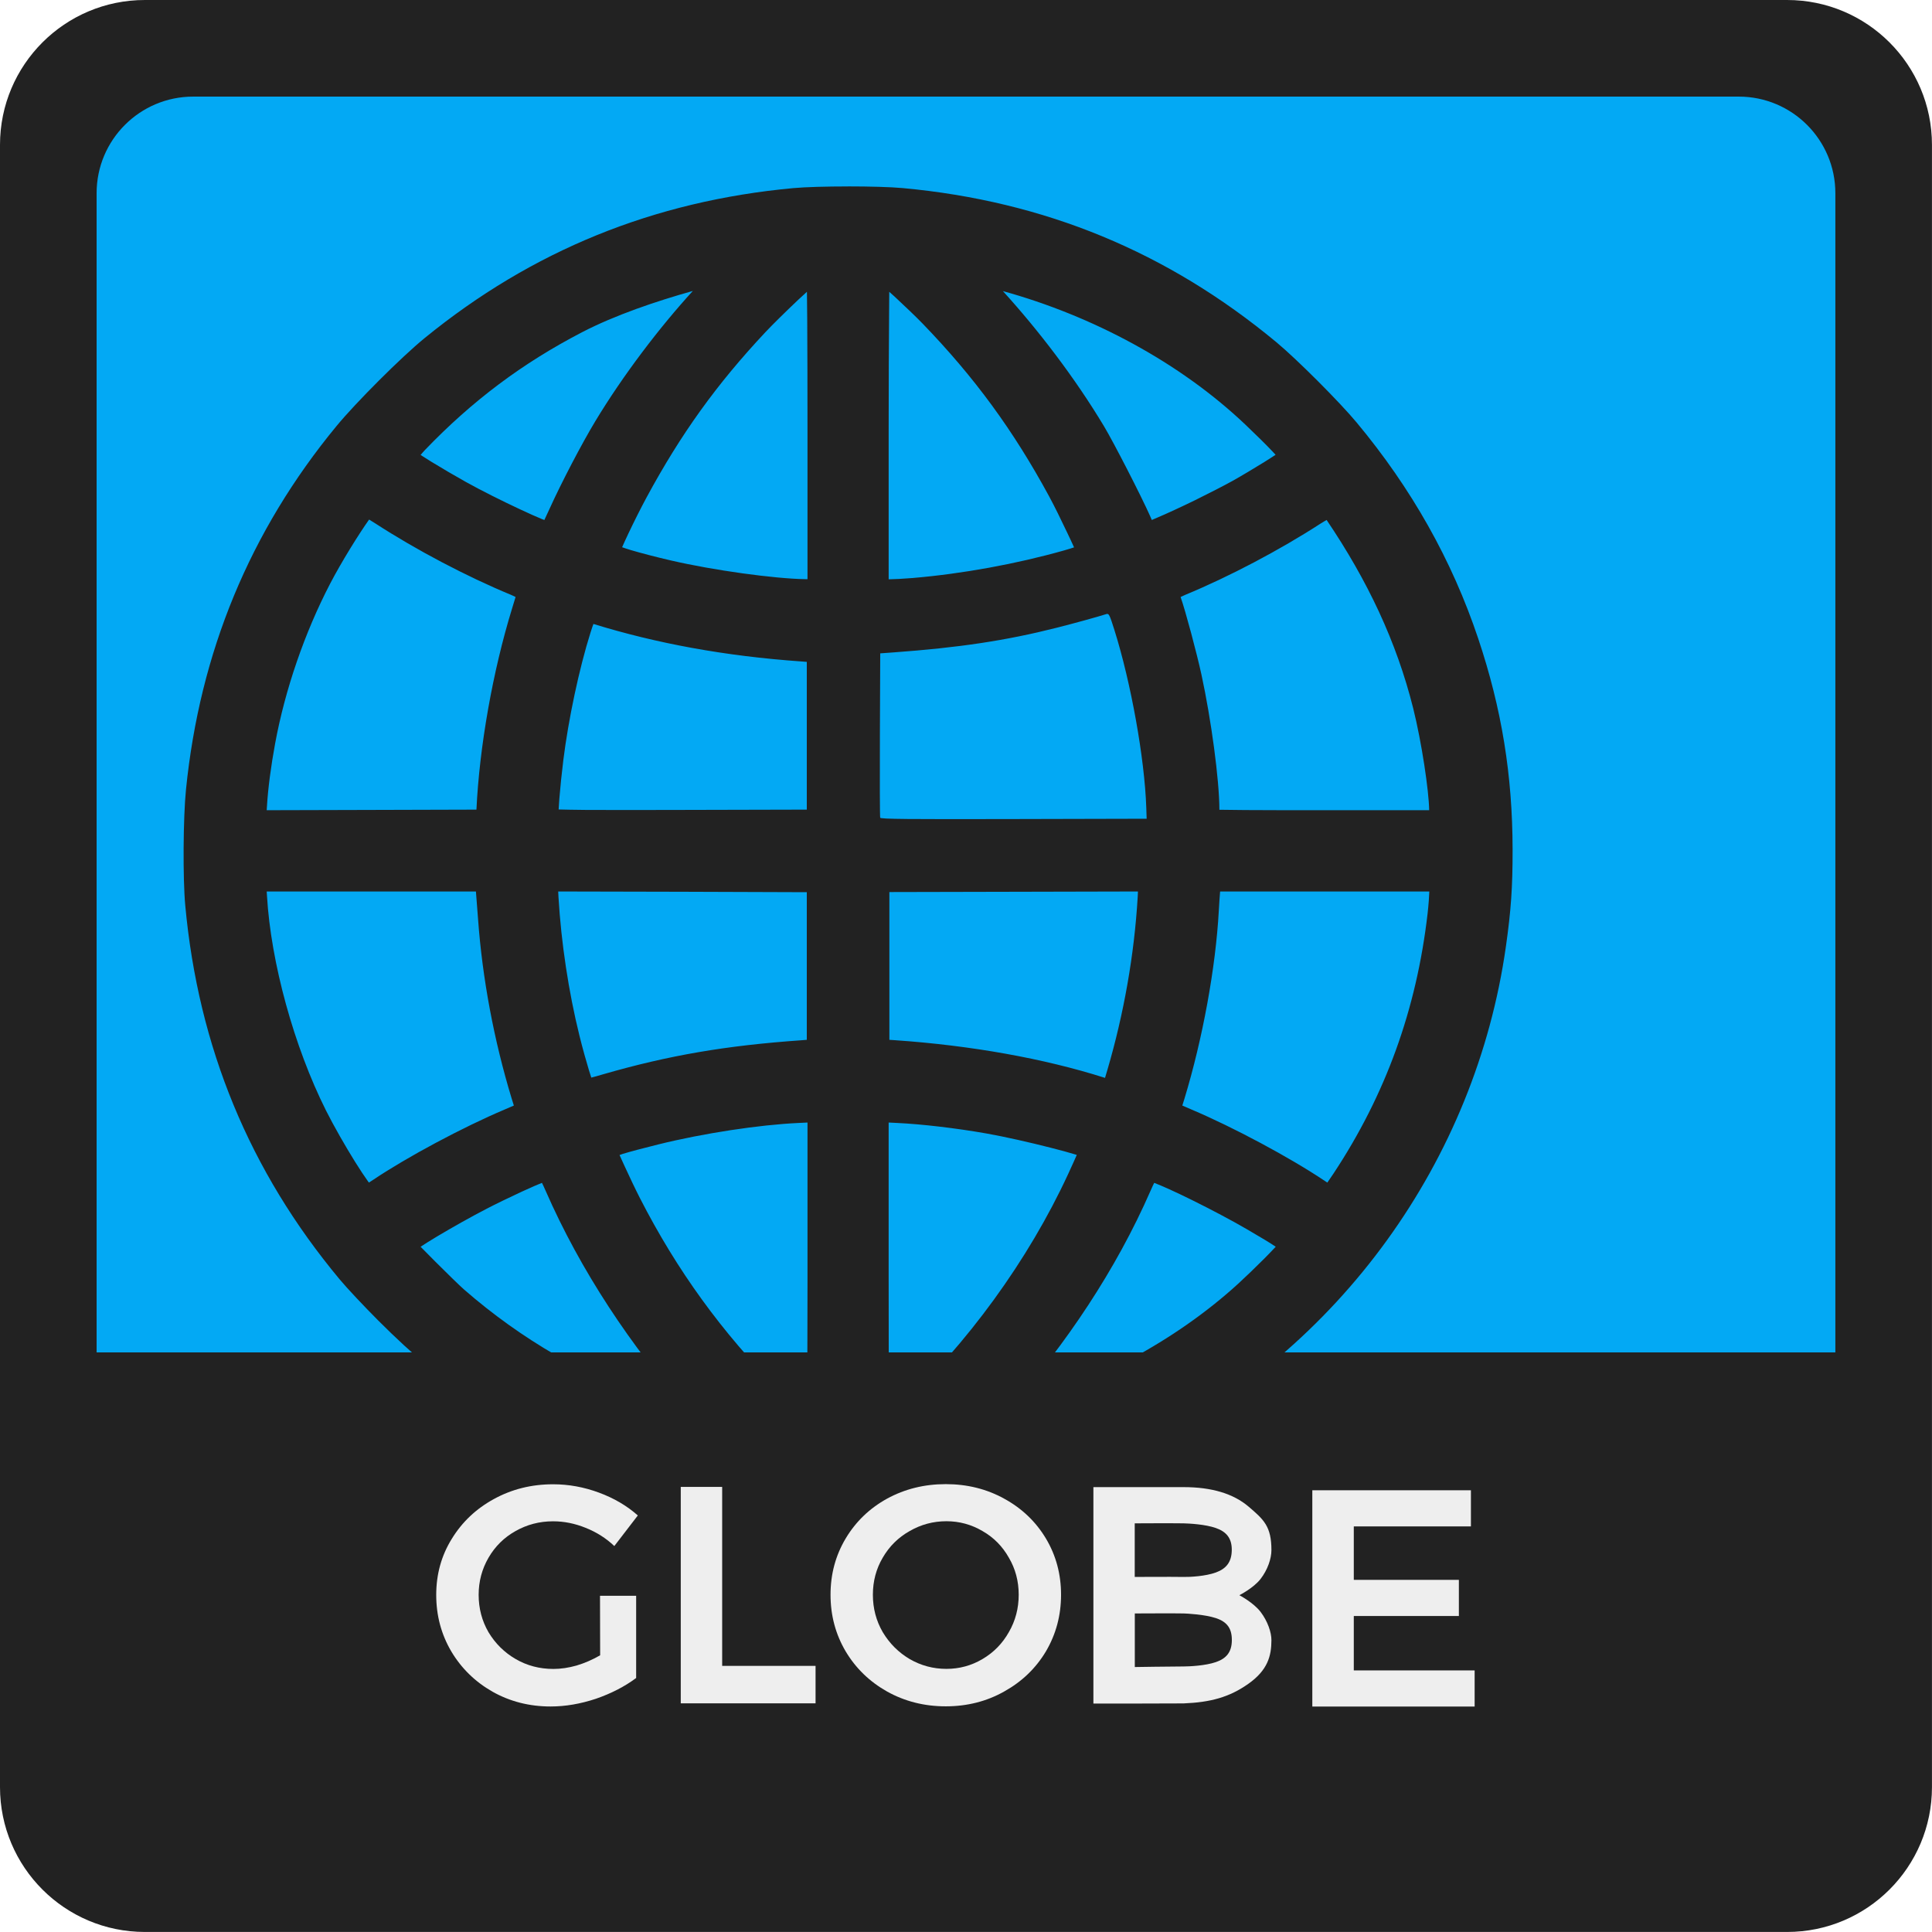
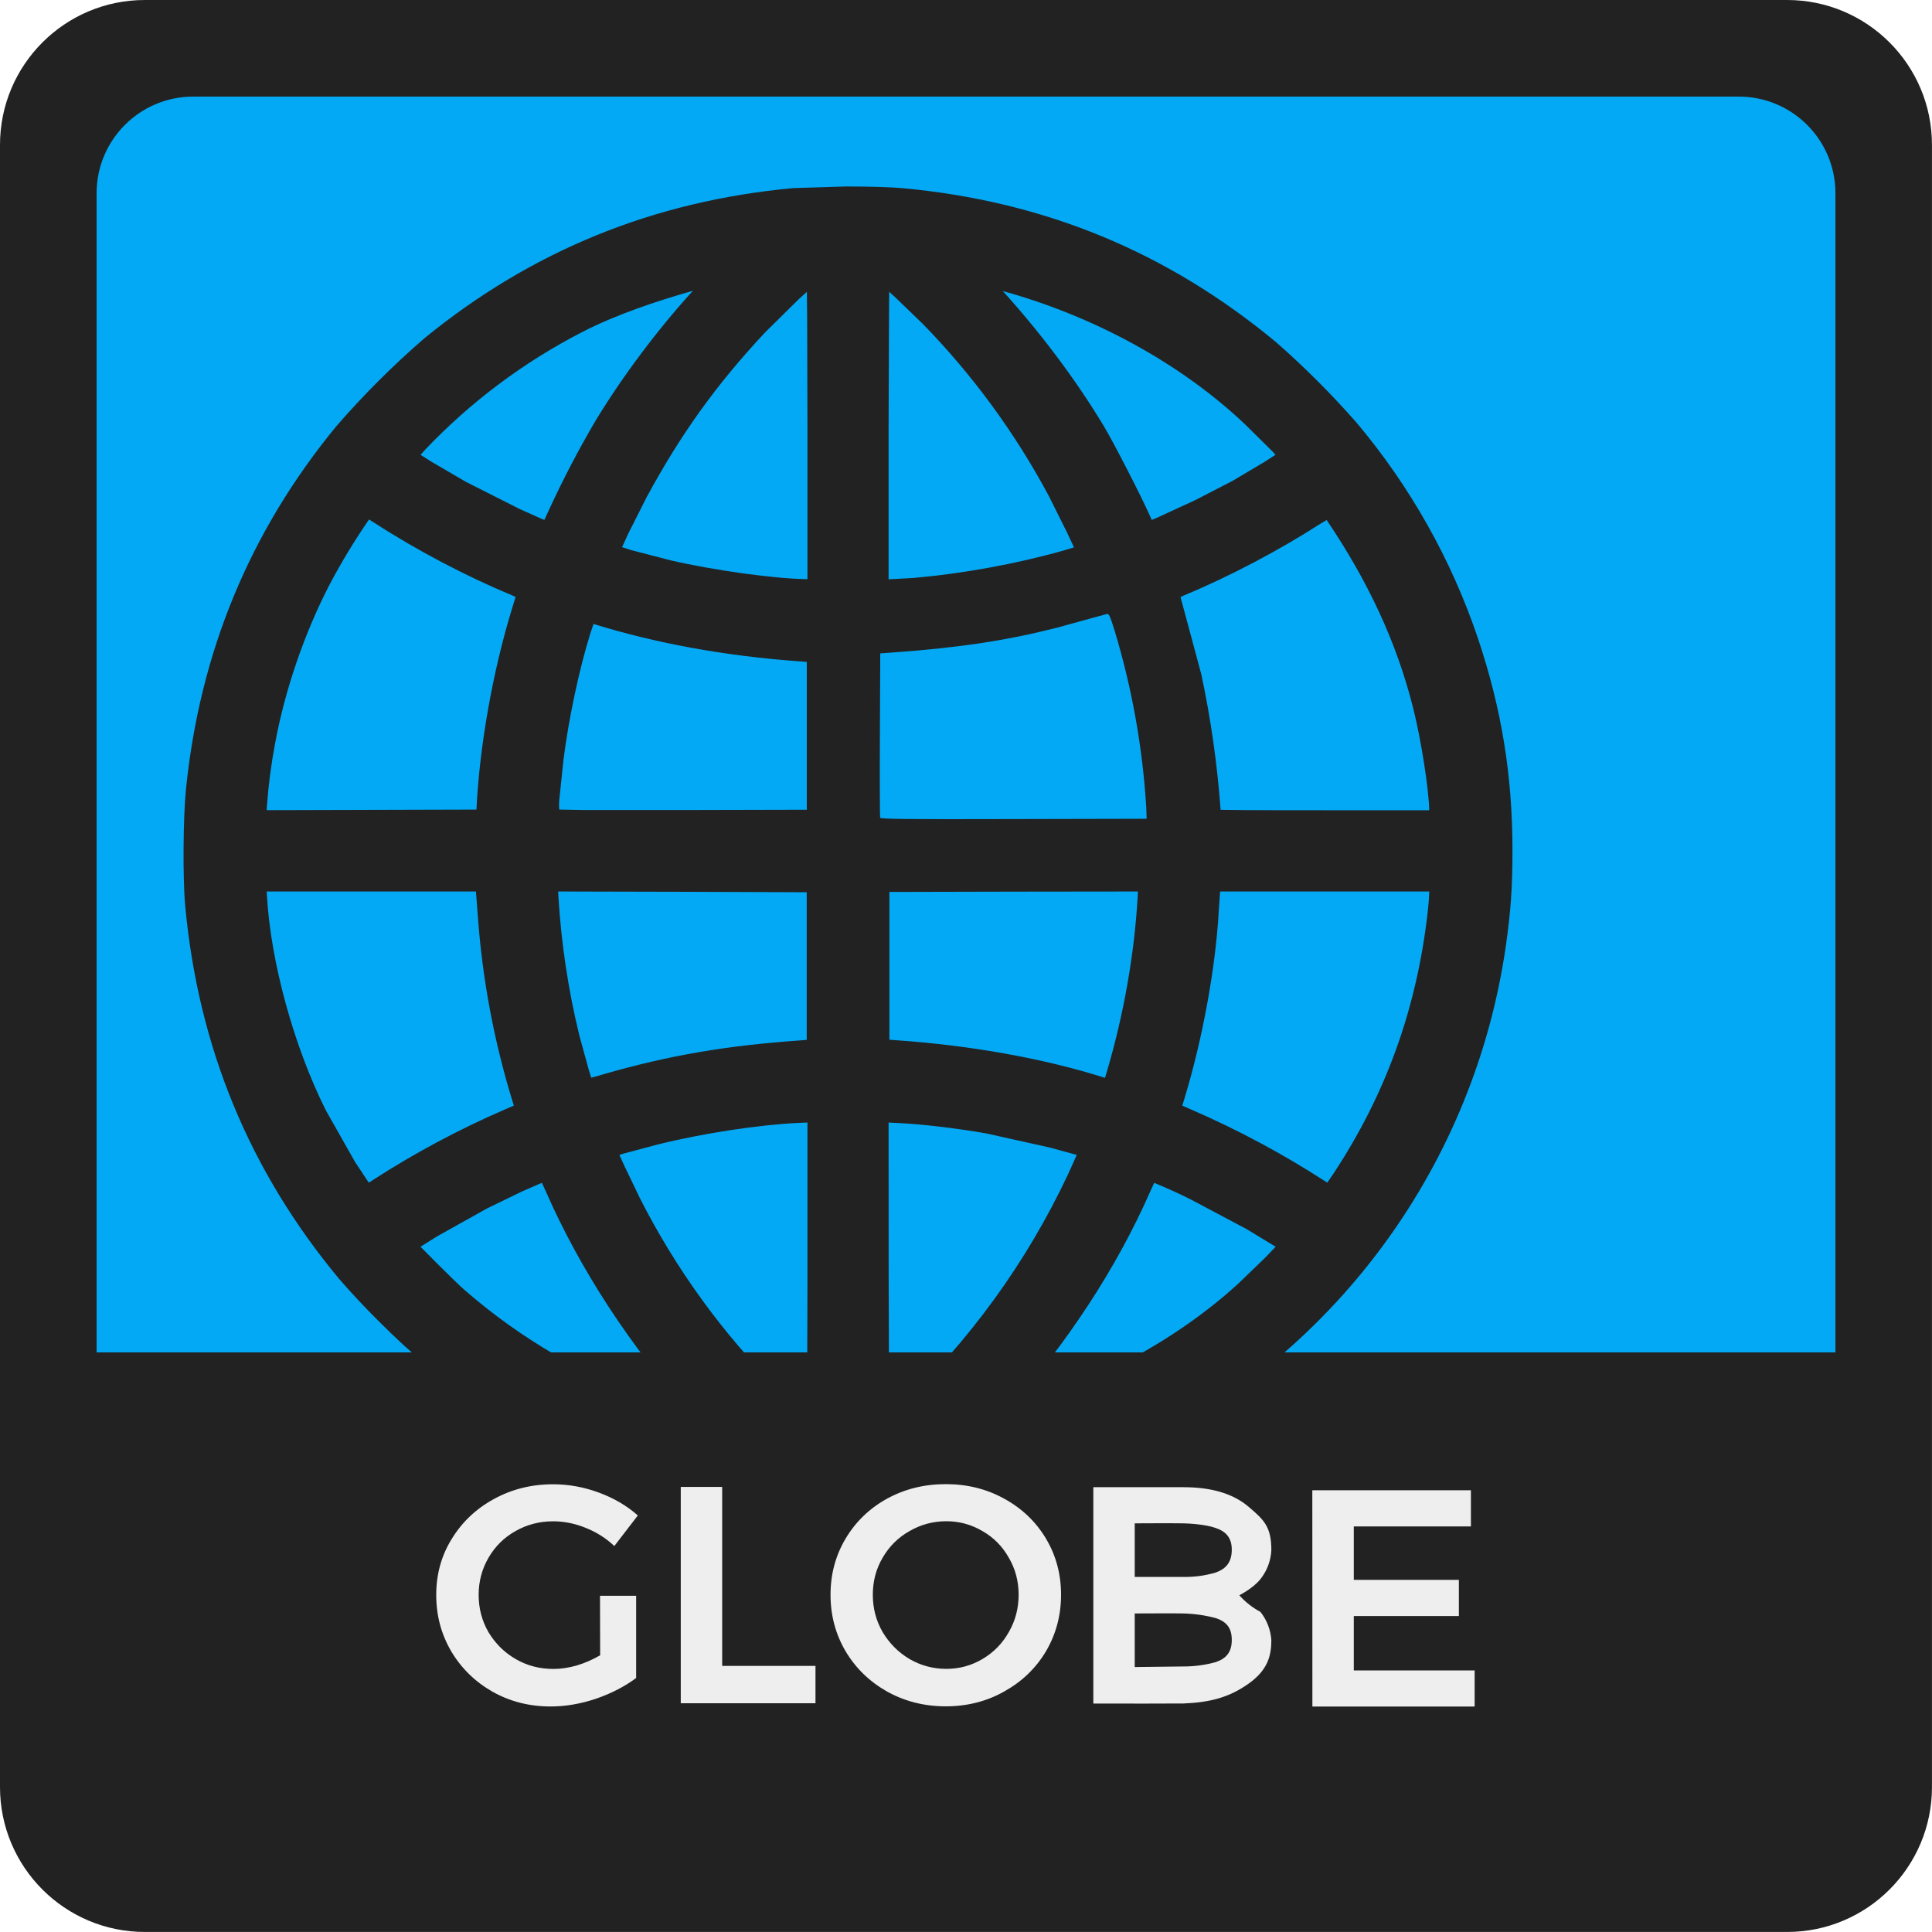
- <svg xmlns="http://www.w3.org/2000/svg" width="200" height="200" viewBox="0 0 52.917 52.917" version="1.1" id="svg8">
-   <defs id="defs2">
-     </defs>
-   <g id="layer1" transform="translate(249.8045,-91.40947)">
-     <g style="stroke-width:0.5" id="g5264-1" transform="matrix(2,0,0,2,-249.8045,91.40947)">
-       <rect ry="1.984" rx="1.984" style="opacity:1;fill:#222222;fill-opacity:1;fill-rule:nonzero;stroke:none;stroke-width:0.25;stroke-linecap:butt;stroke-linejoin:round;stroke-miterlimit:4;stroke-dasharray:none;stroke-dashoffset:0;stroke-opacity:0.909;paint-order:normal" id="rect5252-2" width="26.458" height="26.458" x="0" y="-1.110223e-16" />
-       <rect ry="1.323" rx="1.323" y="1.323" x="1.323" height="23.812" width="23.812" id="rect5254-7" style="opacity:1;fill:#03a9f4;fill-opacity:1;fill-rule:nonzero;stroke:none;stroke-width:0.25;stroke-linecap:butt;stroke-linejoin:round;stroke-miterlimit:4;stroke-dasharray:none;stroke-dashoffset:0;stroke-opacity:0.909;paint-order:normal" />
-       <path style="fill:#222222;fill-opacity:1;stroke-width:3.78" d="m 317.793,291.84 c -2.201,0 -4.403,0.058 -5.662,0.174 -14.445,1.334 -27.065,6.463 -38.18,15.531 -2.392,1.951 -7.102,6.656 -9.123,9.109 -8.96,10.874 -14.143,23.407 -15.576,37.633 -0.291,2.884 -0.333,9.188 -0.074,11.988 1.354,14.669 6.652,27.501 15.975,38.695 0.771,0.926 2.538,2.805 4.016,4.283 3.695,3.695 6.551,6.048 10.777,8.857 9.552,6.349 21.029,10.292 32.406,11.117 1.121,0.081 2.344,0.164 2.717,0.191 1.594,0.116 6.771,-0.054 9.066,-0.266 8.598,-0.791 16.612,-3.072 24.375,-6.939 20.171,-10.049 34.236,-29.501 37.381,-51.688 0.529,-3.73 0.699,-6.124 0.693,-10.039 -0.011,-7.713 -1.125,-14.569 -3.557,-21.836 -2.716,-8.117 -6.908,-15.554 -12.594,-22.381 -1.78,-2.138 -6.198,-6.557 -8.297,-8.299 -11.276,-9.357 -23.998,-14.603 -38.682,-15.959 -1.259,-0.116 -3.461,-0.174 -5.662,-0.174 z m -16.07,10.818 c -3.44,3.762 -7.205,8.701 -10.084,13.465 -1.396,2.31 -3.497,6.328 -4.738,9.064 -0.205,0.453 -0.39,0.855 -0.547,1.182 -0.08,-0.031 -0.115,-0.037 -0.207,-0.074 -0.582,-0.235 -1.409,-0.609 -2.318,-1.033 -1.818,-0.848 -4.015,-1.945 -5.609,-2.834 -1.136,-0.634 -2.486,-1.425 -3.559,-2.082 -0.449,-0.275 -0.808,-0.506 -1.121,-0.709 0.148,-0.169 0.269,-0.321 0.457,-0.518 4.905,-5.105 10.095,-8.991 16.27,-12.193 3.384,-1.755 7.661,-3.205 11.457,-4.268 z m 32.096,0.016 c 9.235,2.551 18.33,7.382 25.129,13.848 1.145,1.089 2.106,2.041 2.76,2.73 0.151,0.159 0.225,0.241 0.34,0.369 -0.326,0.211 -0.697,0.458 -1.15,0.738 -1.071,0.662 -2.364,1.437 -3.279,1.949 -0.783,0.439 -2.567,1.355 -3.896,2.008 -1.328,0.652 -3.109,1.47 -3.869,1.787 l -0.619,0.266 -0.178,-0.414 c -0.948,-2.125 -3.769,-7.621 -4.768,-9.285 -3.006,-5.009 -6.795,-9.956 -10.469,-13.996 z m -20.285,0.072 c 0.009,0.775 0.022,1.602 0.029,2.777 0.018,2.964 0.029,7.058 0.029,11.559 v 15.414 h -0.236 c -3.217,-0.051 -9.49,-0.916 -13.893,-1.934 -1.58,-0.365 -3.075,-0.758 -4.162,-1.078 -0.386,-0.114 -0.639,-0.206 -0.9,-0.295 0.171,-0.393 0.398,-0.884 0.664,-1.447 0.57,-1.206 1.296,-2.648 1.859,-3.691 3.557,-6.583 7.245,-11.718 12.299,-17.111 0.746,-0.797 2.18,-2.202 3.426,-3.381 0.338,-0.32 0.589,-0.54 0.885,-0.812 z m 8.52,0 c 0.191,0.174 0.337,0.295 0.545,0.488 1.033,0.961 2.229,2.1 2.91,2.805 5.368,5.553 9.394,11.053 13.109,17.908 0.53,0.977 1.253,2.454 1.846,3.707 0.283,0.599 0.54,1.132 0.723,1.549 -0.299,0.101 -0.616,0.2 -1.062,0.326 -4.922,1.391 -10.484,2.41 -15.68,2.85 -0.862,0.073 -2.011,0.131 -2.451,0.133 v -15.443 c 0,-5.065 0.023,-9.158 0.045,-11.975 0.008,-1.027 0.005,-1.675 0.016,-2.348 z m -53.844,23.578 c 0.21,0.13 0.407,0.247 0.664,0.414 4.225,2.741 9.472,5.5 14.025,7.381 0.261,0.108 0.325,0.153 0.473,0.223 -0.104,0.344 -0.187,0.619 -0.369,1.211 -1.987,6.467 -3.371,14.256 -3.682,20.801 l -10.904,0.031 -10.809,0.029 0.031,-0.459 c 0.103,-1.751 0.403,-4.065 0.84,-6.436 1.035,-5.615 3.063,-11.486 5.686,-16.537 1.17,-2.254 3.008,-5.203 4.045,-6.658 z m 99.123,0.045 c 4.23,6.258 7.236,12.594 8.963,19.502 0.874,3.496 1.628,8.558 1.652,10.543 h -10.748 c -3.223,0 -6.158,0.001 -8.297,-0.016 -1.069,-0.008 -1.939,-0.019 -2.539,-0.029 -0.057,-10e-4 -0.08,0.001 -0.133,0 -2e-5,-0.006 0,-0.01 0,-0.016 -0.002,-3.06 -0.849,-9.346 -1.861,-13.996 -0.479,-2.202 -1.642,-6.56 -2.154,-8.016 0.158,-0.072 0.294,-0.143 0.486,-0.223 4.516,-1.865 9.808,-4.654 14.012,-7.381 0.238,-0.155 0.421,-0.254 0.619,-0.369 z m -22.797,9.74 c 0.256,-0.081 0.327,0.059 0.828,1.65 1.718,5.458 3.126,13.301 3.299,18.381 l 0.039,1.156 -13.76,0.033 c -10.936,0.027 -13.773,7.7e-4 -13.824,-0.135 -0.036,-0.094 -0.051,-3.961 -0.031,-8.594 l 0.035,-8.424 1.359,-0.098 c 6.801,-0.493 11.671,-1.228 16.883,-2.547 1.832,-0.464 4.2,-1.115 5.172,-1.424 z m -53.104,1.023 c 6.499,2.004 13.598,3.328 21.541,3.883 l 0.547,0.043 v 7.678 7.617 l -12.801,0.031 c -4.287,0.011 -7.74,0.016 -10.113,0 -1.187,-0.008 -2.098,-0.031 -2.717,-0.045 -0.026,-6e-4 -0.033,6.2e-4 -0.059,0 0.016,-0.322 0.038,-0.663 0.074,-1.123 0.091,-1.15 0.245,-2.632 0.412,-3.986 0.519,-4.205 1.648,-9.509 2.807,-13.184 0.174,-0.552 0.232,-0.706 0.309,-0.914 z m -33.824,27.695 h 10.764 10.896 c 0.039,0.457 0.14,1.753 0.221,2.865 0.446,6.149 1.648,12.548 3.484,18.588 l 0.221,0.707 c -0.286,0.121 -0.604,0.264 -0.959,0.414 -4.286,1.812 -10.064,4.9 -13.568,7.25 -0.172,0.116 -0.319,0.21 -0.473,0.309 -0.04,-0.054 -0.059,-0.071 -0.104,-0.133 -0.345,-0.479 -0.817,-1.188 -1.328,-2.008 -1.022,-1.64 -2.209,-3.715 -3.012,-5.314 -3.31,-6.597 -5.714,-15.345 -6.111,-22.219 z m 30.178,0 12.83,0.029 12.904,0.045 v 7.604 7.678 l -0.547,0.045 c -7.816,0.546 -13.75,1.562 -20.551,3.527 l -0.664,0.193 c -0.185,0.052 -0.392,0.104 -0.547,0.146 -0.074,-0.221 -0.142,-0.424 -0.236,-0.738 -0.284,-0.942 -0.652,-2.237 -0.99,-3.602 -1.122,-4.525 -1.893,-9.634 -2.17,-14.336 z m 60.016,0 -0.029,0.592 c -0.349,5.929 -1.43,12.074 -3.131,17.863 -0.115,0.391 -0.183,0.638 -0.25,0.842 -0.046,-0.014 -0.037,-0.013 -0.09,-0.029 -6.221,-1.976 -13.792,-3.332 -21.613,-3.869 l -0.621,-0.043 v -7.678 -7.619 l 12.904,-0.029 z m 8.504,0 h 10.881 10.777 c -0.011,0.384 -0.076,1.391 -0.178,2.273 -1.147,9.928 -4.34,18.756 -9.744,26.93 -0.242,0.366 -0.447,0.659 -0.635,0.93 -0.089,-0.058 -0.154,-0.098 -0.25,-0.162 -3.606,-2.421 -9.503,-5.578 -13.805,-7.396 -0.355,-0.15 -0.673,-0.293 -0.959,-0.414 l 0.221,-0.707 c 1.882,-6.191 3.236,-13.569 3.559,-19.488 0.039,-0.724 0.096,-1.571 0.133,-1.965 z m -42.713,23.918 v 15.738 0.826 c -10e-4,4.22 -0.018,8.166 -0.029,10.984 -0.005,1.228 -0.007,2.108 -0.014,2.908 -0.012,-0.011 -0.019,-0.018 -0.031,-0.029 -0.852,-0.787 -1.938,-1.818 -2.938,-2.82 -5.818,-5.836 -10.52,-12.328 -14.32,-19.754 -0.491,-0.959 -1.102,-2.248 -1.594,-3.32 -0.209,-0.456 -0.39,-0.837 -0.533,-1.168 0.12,-0.039 0.174,-0.071 0.326,-0.117 0.799,-0.242 2.025,-0.569 3.66,-0.975 4.687,-1.163 10.495,-2.044 14.559,-2.229 z m 8.4,0 0.887,0.045 c 2.493,0.116 6.092,0.532 9.258,1.092 1.945,0.344 4.525,0.935 6.598,1.463 1.036,0.264 1.952,0.509 2.584,0.707 0.067,0.021 0.088,0.025 0.148,0.045 -0.192,0.444 -0.476,1.075 -0.9,1.994 -4.115,8.899 -10.477,17.641 -17.643,24.285 -0.324,0.3 -0.584,0.538 -0.871,0.799 -0.004,-0.179 -0.012,-0.167 -0.016,-0.385 -0.031,-2.163 -0.045,-6.358 -0.045,-14.307 z m -35.891,6.244 c 0.102,0.206 0.172,0.342 0.385,0.828 3.597,8.233 8.853,16.138 14.822,22.854 -1.067,-0.315 -2.263,-0.691 -3.174,-1.004 -7.346,-2.527 -14.159,-6.464 -20.078,-11.619 -0.455,-0.396 -1.796,-1.71 -2.982,-2.893 -0.582,-0.58 -1.13,-1.131 -1.535,-1.551 0.442,-0.291 1.018,-0.655 1.727,-1.078 1.515,-0.904 3.46,-2.001 5.123,-2.863 0.942,-0.488 2.362,-1.176 3.617,-1.758 1.001,-0.464 1.655,-0.737 2.096,-0.916 z m 63.381,0 c 0.768,0.293 2.155,0.911 3.898,1.773 1.98,0.98 4.149,2.126 5.641,2.996 1.492,0.87 2.488,1.463 3.041,1.846 -0.305,0.322 -0.701,0.743 -1.152,1.195 -0.913,0.917 -2.008,1.969 -2.73,2.629 -6.566,5.997 -15.113,10.459 -23.697,12.918 5.906,-6.712 11.04,-14.352 14.617,-22.529 0.213,-0.486 0.281,-0.622 0.383,-0.828 z" transform="matrix(0.1322917,0,0,0.1322917,-30.42708,-36.05482)" id="path4806-0" />
-       <path id="path5258-9" d="m 0.728,18.521 v 4.167 c 0,1.539 1.239,2.778 2.778,2.778 H 22.953 c 1.539,0 2.778,-1.239 2.778,-2.778 v -4.167 z" style="opacity:1;fill:#222222;fill-opacity:1;fill-rule:nonzero;stroke:none;stroke-width:0.25;stroke-linecap:butt;stroke-linejoin:round;stroke-miterlimit:4;stroke-dasharray:none;stroke-dashoffset:0;stroke-opacity:0.909;paint-order:normal" />
-       <g aria-label="GLOBE" style="font-style:normal;font-variant:normal;font-weight:500;font-stretch:normal;font-size:4.233px;line-height:2.117px;font-family:Montserrat;-inkscape-font-specification:'Montserrat Medium';text-align:center;text-anchor:middle;opacity:1;fill:#eeeeee;fill-opacity:1;fill-rule:nonzero;stroke:none;stroke-width:2.117;stroke-linecap:butt;stroke-linejoin:round;stroke-miterlimit:4;stroke-dasharray:none;stroke-dashoffset:0;stroke-opacity:1;paint-order:stroke fill markers" id="text4627-36">
-         <path id="path17789" style="font-style:normal;font-variant:normal;font-weight:500;font-stretch:normal;font-size:4.233px;line-height:2.117px;font-family:Montserrat;-inkscape-font-specification:'Montserrat Medium';text-align:center;letter-spacing:-0.265px;text-anchor:middle;fill:#eeeeee;fill-opacity:1;fill-rule:nonzero;stroke:none;stroke-width:0.25;stroke-linecap:butt;stroke-linejoin:round;stroke-miterlimit:4;stroke-dasharray:none;stroke-dashoffset:0;stroke-opacity:1;paint-order:stroke fill markers" d="m 8.217,21.854 h 0.495 v 1.126 q -0.233,0.174 -0.55,0.284 -0.318,0.106 -0.622,0.106 -0.436,0 -0.796,-0.203 -0.356,-0.203 -0.563,-0.55 -0.207,-0.351 -0.207,-0.775 0,-0.423 0.212,-0.766 0.212,-0.347 0.576,-0.546 0.368,-0.203 0.813,-0.203 0.318,0 0.627,0.114 0.309,0.114 0.533,0.313 l -0.322,0.419 q -0.169,-0.161 -0.394,-0.25 -0.22,-0.089 -0.445,-0.089 -0.279,0 -0.516,0.135 -0.233,0.131 -0.368,0.364 -0.135,0.233 -0.135,0.508 0,0.279 0.135,0.512 0.14,0.233 0.373,0.368 0.233,0.135 0.516,0.135 0.152,0 0.318,-0.047 0.169,-0.051 0.322,-0.14 z" />
-         <path d="m 9.323,20.363 h 0.567 v 2.451 H 11.169 V 23.327 H 9.323 Z" style="font-style:normal;font-variant:normal;font-weight:500;font-stretch:normal;font-size:4.233px;line-height:2.117px;font-family:Montserrat;-inkscape-font-specification:'Montserrat Medium';text-align:center;text-anchor:middle;fill:#eeeeee;fill-opacity:1;fill-rule:nonzero;stroke:none;stroke-width:2.117;stroke-linecap:butt;stroke-linejoin:round;stroke-miterlimit:4;stroke-dasharray:none;stroke-dashoffset:0;stroke-opacity:1;paint-order:stroke fill markers" id="path4646" />
-         <path d="m 12.952,20.325 q 0.44,0 0.8,0.199 0.364,0.199 0.572,0.546 0.207,0.347 0.207,0.77 0,0.423 -0.207,0.775 -0.207,0.347 -0.572,0.55 -0.36,0.203 -0.8,0.203 -0.44,0 -0.804,-0.203 -0.36,-0.203 -0.567,-0.55 -0.207,-0.351 -0.207,-0.775 0,-0.423 0.207,-0.77 0.207,-0.347 0.567,-0.546 0.364,-0.199 0.804,-0.199 z m 0.009,0.508 q -0.271,0 -0.504,0.135 -0.233,0.131 -0.368,0.364 -0.135,0.229 -0.135,0.508 0,0.279 0.135,0.512 0.14,0.233 0.368,0.368 0.233,0.135 0.504,0.135 0.267,0 0.495,-0.135 0.229,-0.135 0.36,-0.368 0.135,-0.233 0.135,-0.512 0,-0.279 -0.135,-0.508 -0.131,-0.233 -0.36,-0.364 -0.229,-0.135 -0.495,-0.135 z" style="font-style:normal;font-variant:normal;font-weight:500;font-stretch:normal;font-size:4.233px;line-height:2.117px;font-family:Montserrat;-inkscape-font-specification:'Montserrat Medium';text-align:center;text-anchor:middle;fill:#eeeeee;fill-opacity:1;fill-rule:nonzero;stroke:none;stroke-width:2.117;stroke-linecap:butt;stroke-linejoin:round;stroke-miterlimit:4;stroke-dasharray:none;stroke-dashoffset:0;stroke-opacity:1;paint-order:stroke fill markers" id="path4628" />
-         <path d="m 15.531,22.83 c 0,0 0.516,-0.008 0.678,-0.008 0.081,-2.8e-4 0.298,-0.01 0.443,-0.06 0.145,-0.05 0.217,-0.139 0.218,-0.299 0.001,-0.16 -0.063,-0.251 -0.218,-0.303 -0.155,-0.051 -0.399,-0.063 -0.442,-0.064 -0.087,-0.003 -0.669,0 -0.669,0 v 0.734 0.5 l -0.567,5e-5 V 20.366 h 1.236 c 0.384,0 0.68,0.089 0.889,0.267 0.209,0.178 0.313,0.271 0.313,0.596 0,0.116 -0.052,0.27 -0.149,0.395 -0.097,0.125 -0.29,0.222 -0.29,0.222 0,0 0.192,0.101 0.29,0.228 0.097,0.127 0.15,0.282 0.149,0.389 -5.11e-4,0.214 -0.05,0.408 -0.314,0.595 -0.263,0.187 -0.524,0.255 -0.889,0.27 l -0.668,0.002 z m 0.009,-1.234 c 0,0 0.5,-0.003 0.669,0 0.085,0.002 0.299,-0.009 0.442,-0.061 0.143,-0.052 0.216,-0.144 0.218,-0.306 0.002,-0.161 -0.072,-0.252 -0.218,-0.303 -0.146,-0.051 -0.363,-0.062 -0.442,-0.064 -0.159,-0.003 -0.669,0 -0.669,0 z" style="font-style:normal;font-variant:normal;font-weight:500;font-stretch:normal;font-size:4.233px;line-height:2.117px;font-family:Montserrat;-inkscape-font-specification:'Montserrat Medium';text-align:center;letter-spacing:0px;text-anchor:middle;fill:#eeeeee;fill-opacity:1;fill-rule:nonzero;stroke:none;stroke-width:2.117;stroke-linecap:butt;stroke-linejoin:round;stroke-miterlimit:4;stroke-dasharray:none;stroke-dashoffset:0;stroke-opacity:1;paint-order:stroke fill markers" id="path4656-1" />
-         <path d="m 17.972,20.409 h 2.172 v 0.495 h -1.604 v 0.732 h 1.439 v 0.495 h -1.439 v 0.745 h 1.655 v 0.495 h -2.223 z" style="font-style:normal;font-variant:normal;font-weight:500;font-stretch:normal;font-size:4.233px;line-height:2.117px;font-family:Montserrat;-inkscape-font-specification:'Montserrat Medium';text-align:center;letter-spacing:0px;text-anchor:middle;fill:#eeeeee;fill-opacity:1;fill-rule:nonzero;stroke:none;stroke-width:2.117;stroke-linecap:butt;stroke-linejoin:round;stroke-miterlimit:4;stroke-dasharray:none;stroke-dashoffset:0;stroke-opacity:1;paint-order:stroke fill markers" id="path4661-1" />
-       </g>
+ <svg width="200" height="200" viewBox="0 0 52.917 52.917">
+   <g transform="matrix(2 0 0 2 0 0)">
+     <rect width="26.458" height="26.458" fill="#222" rx="1.984" />
+     <rect width="23.813" height="23.813" x="1.323" y="1.323" fill="#03a9f4" rx="1.323" />
+     <g fill="#222">
+       <path d="m11.614 2.553-.749.023c-1.911.176-3.58.855-5.051 2.055a11.9 11.9 0 0 0-1.207 1.205c-1.185 1.439-1.871 3.097-2.061 4.979-.038.382-.044 1.215-.01 1.586.179 1.941.88 3.638 2.113 5.119a11 11 0 0 0 .531.567c.489.489.867.8 1.426 1.172 1.264.84 2.782 1.362 4.287 1.471l.359.025c.211.015.896-.007 1.199-.035 1.138-.105 2.198-.406 3.225-.918a9.1 9.1 0 0 0 4.945-6.838c.07-.493.092-.81.092-1.328-.001-1.02-.149-1.927-.471-2.889a9.11 9.11 0 0 0-1.666-2.961 12 12 0 0 0-1.098-1.098c-1.492-1.238-3.175-1.932-5.117-2.111-.167-.015-.458-.023-.749-.023zM9.488 3.984c-.455.498-.953 1.151-1.334 1.781a13.8 13.8 0 0 0-.627 1.199l-.072.156-.027-.01-.307-.137-.742-.375-.471-.275-.148-.094.06-.068a8.04 8.04 0 0 1 2.152-1.613c.448-.232 1.013-.424 1.516-.565zm4.246.002c1.222.337 2.425.977 3.324 1.832l.365.361.045.049-.152.098-.434.258-.515.266-.512.236-.082.035-.024-.055c-.125-.281-.499-1.008-.631-1.228-.398-.663-.899-1.317-1.385-1.852zm-2.684.01.004.367.004 1.529v2.039h-.031c-.426-.007-1.255-.121-1.838-.256l-.551-.143-.119-.039.088-.191.246-.488c.471-.871.959-1.55 1.627-2.264l.453-.447zm1.127 0 .072.065.385.371a10.38 10.38 0 0 1 1.734 2.369l.244.49.096.205-.141.043c-.651.184-1.387.319-2.074.377l-.324.018V5.891l.006-1.584zM5.055 7.115l.088.055c.559.363 1.253.728 1.855.976l.063.029-.049.16c-.263.856-.446 1.886-.487 2.752l-1.443.004-1.43.004.004-.061a7.4 7.4 0 0 1 .111-.851c.137-.743.405-1.52.752-2.188a8.9 8.9 0 0 1 .535-.881zm13.113.006c.56.828.957 1.666 1.186 2.58.116.462.215 1.132.219 1.395H18.15c-.426 0-.815 0-1.098-.002l-.336-.004a13.6 13.6 0 0 0-.264-1.854l-.285-1.06.064-.029c.597-.247 1.297-.616 1.854-.976l.082-.049zM15.152 8.41c.034-.011.043.008.11.218a10.6 10.6 0 0 1 .436 2.432l.005.153-1.82.004c-1.447.004-1.822 0-1.829-.018-.005-.012-.007-.524-.004-1.137l.005-1.114.18-.013c.9-.065 1.544-.162 2.233-.337zm-7.025.135c.86.265 1.799.44 2.85.514l.072.006v2.024l-1.693.004H8.018l-.359-.006a.72.72 0 0 1 .002-.149l.055-.527c.069-.556.218-1.258.371-1.744l.041-.121zm-4.475 3.664h2.866l.029.379a11.4 11.4 0 0 0 .461 2.459l.029.094-.127.055a12.4 12.4 0 0 0-1.795.959l-.063.041-.014-.018-.176-.266-.398-.703c-.438-.873-.756-2.03-.808-2.939zm3.992 0 1.697.004 1.707.006v2.022l-.072.006c-1.034.072-1.819.207-2.719.467l-.088.026-.072.019-.031-.098-.131-.476a10.77 10.77 0 0 1-.287-1.897zm7.94 0-.004.078c-.046.784-.189 1.597-.414 2.363l-.033.111c-.835-.265-1.836-.445-2.871-.516l-.082-.006v-2.024l1.707-.004zm1.125 0h2.865c-.001.051-.01.184-.024.301-.152 1.313-.574 2.481-1.289 3.563l-.084.123-.033-.021a12.6 12.6 0 0 0-1.826-.978l-.127-.055.029-.094c.249-.819.428-1.795.471-2.578l.018-.26zm-5.651 3.164v2.191l-.004 1.453-.002.385-.393-.377a10.29 10.29 0 0 1-1.894-2.613l-.211-.439-.071-.155.043-.016.484-.129c.62-.154 1.388-.27 1.926-.295zm1.111 0 .117.006c.33.015.806.07 1.225.144l.873.194.342.094.02.006-.119.264a10.57 10.57 0 0 1-2.334 3.213l-.115.106-.002-.051-.006-1.893zm-4.748.826.051.11c.476 1.089 1.171 2.135 1.961 3.023l-.42-.133a8.01 8.01 0 0 1-2.656-1.537c-.06-.052-.238-.226-.395-.383l-.203-.205.228-.143.678-.379.479-.233.277-.121zm8.385 0a6.8 6.8 0 0 1 .516.235l.746.396.402.244-.152.158-.361.348c-.869.793-1.999 1.384-3.135 1.709.781-.888 1.46-1.899 1.934-2.98l.051-.11z" />
+       <path d="M.728 18.521v4.167a2.77 2.77 0 0 0 2.778 2.778h19.447a2.77 2.77 0 0 0 2.778-2.778v-4.167z" />
    </g>
+     <path fill="#eee" d="M8.217 21.854h.495v1.126q-.233.174-.55.284-.318.106-.622.106-.436 0-.796-.203-.356-.203-.563-.55-.207-.351-.207-.775 0-.423.212-.766.212-.347.576-.546.368-.203.813-.203.318 0 .627.114t.533.313l-.322.419q-.169-.161-.394-.25-.22-.089-.445-.089-.279 0-.516.135-.233.131-.368.364t-.135.508q0 .279.135.512.14.233.373.368t.516.135q.152 0 .318-.047.169-.051.322-.14zm1.106-1.491h.567v2.451h1.278v.512H9.323zm3.629-.038q.44 0 .8.199.364.199.572.546.207.347.207.77t-.207.775q-.207.347-.572.55-.36.203-.8.203t-.804-.203q-.36-.203-.567-.55-.207-.351-.207-.775 0-.423.207-.77t.567-.546q.364-.199.804-.199m.008.508q-.271 0-.504.135-.233.131-.368.364-.135.229-.135.508t.135.512q.14.233.368.368.233.135.504.135.267 0 .495-.135.229-.135.36-.368.135-.233.135-.512t-.135-.508q-.131-.233-.36-.364-.229-.135-.495-.135m2.571 1.997.678-.008a1.63 1.63 0 0 0 .442-.06c.145-.05.217-.139.218-.299s-.063-.251-.218-.303a1.92 1.92 0 0 0-.442-.064c-.087-.003-.669 0-.669 0v1.234h-.567v-2.963h1.236c.384 0 .68.089.889.267s.313.271.313.596a.69.69 0 0 1-.149.395c-.097.125-.29.222-.29.222a1.05 1.05 0 0 0 .29.228.7.7 0 0 1 .149.389c-.001.214-.05.408-.314.595s-.524.255-.889.27l-.668.002zm.009-1.234h.669a1.47 1.47 0 0 0 .442-.061c.143-.052.216-.144.218-.306s-.072-.252-.218-.303-.363-.062-.442-.064c-.159-.003-.669 0-.669 0zm2.432-1.187h2.172v.495H18.54v.732h1.439v.495H18.54v.745h1.655v.495h-2.222z" paint-order="stroke fill markers" />
  </g>
</svg>
